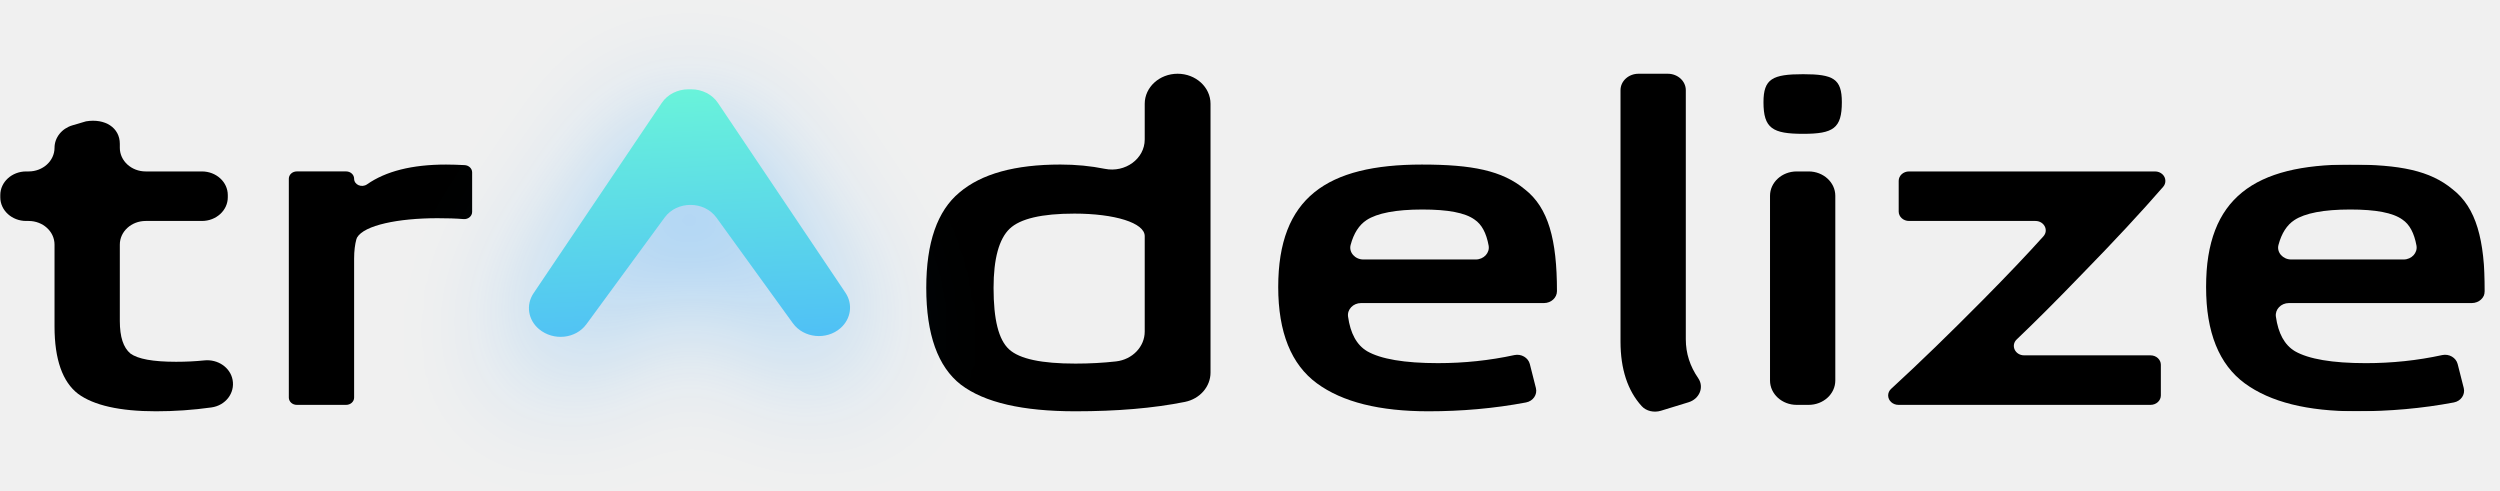
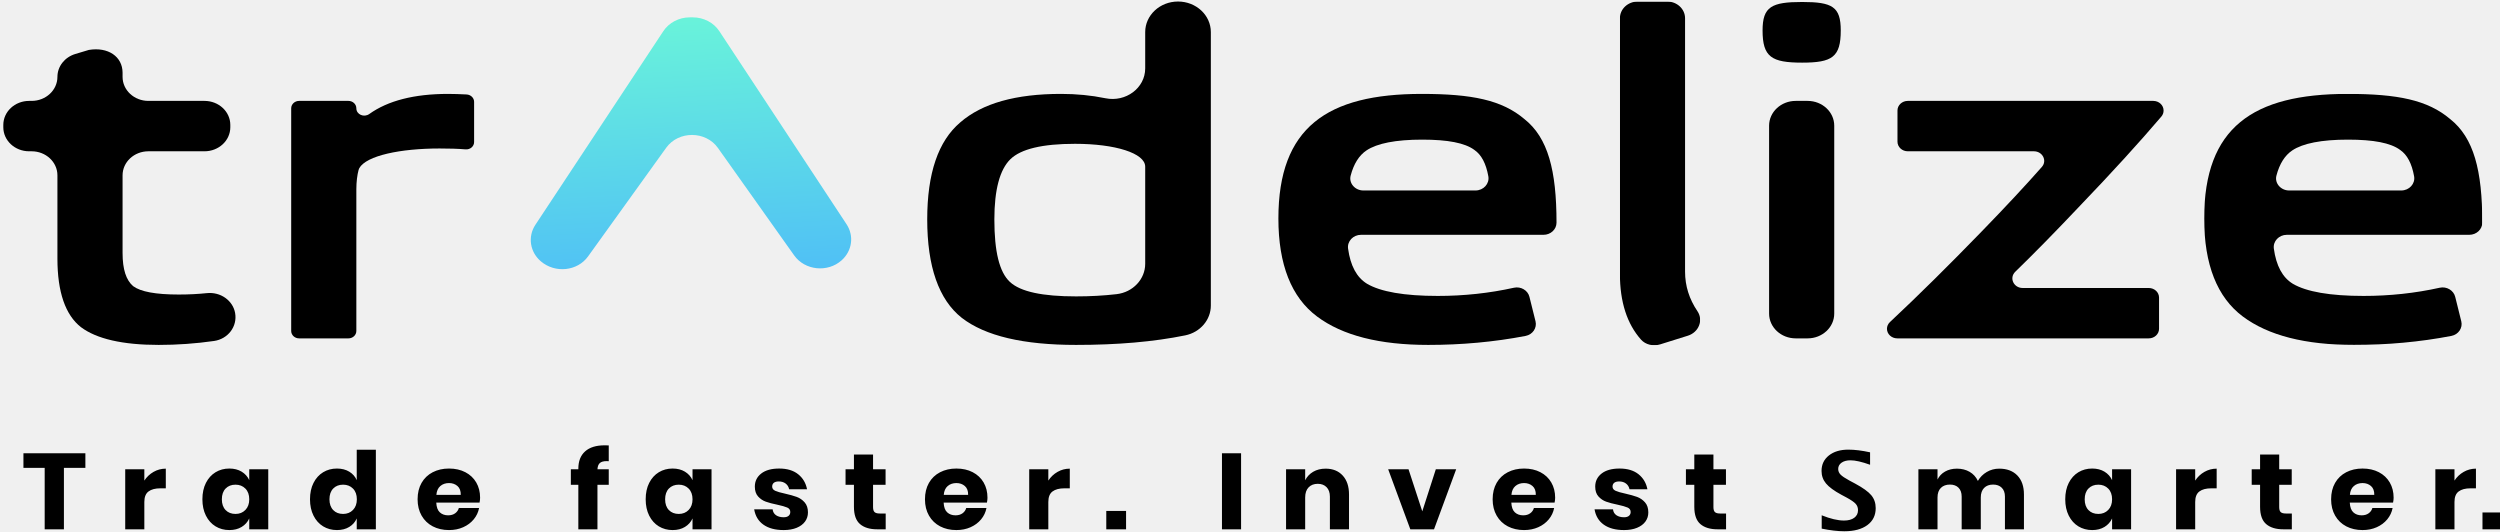
- <svg xmlns="http://www.w3.org/2000/svg" xmlns:xlink="http://www.w3.org/1999/xlink" width="153px" height="30px" viewBox="0 0 153 30" version="1.1">
+ <svg xmlns="http://www.w3.org/2000/svg" xmlns:xlink="http://www.w3.org/1999/xlink" width="320px" height="68px" viewBox="0 0 320 68" version="1.1">
  <defs>
-     <linearGradient x1="50%" y1="0%" x2="56.729%" y2="100%" id="linearGradient-1">
+     <polygon id="path-1" points="0.024 0.612 10.294 0.612 10.294 44.611 0.024 44.611" />
+     <linearGradient x1="50%" y1="0%" x2="56.729%" y2="100%" id="linearGradient-3">
      <stop stop-color="#69F3DA" offset="0%" />
      <stop stop-color="#50C1F5" offset="100%" />
    </linearGradient>
-     <path d="M9.863,0.075 C9.201,0.075 8.586,0.389 8.24,0.903 L0.39,12.555 C-0.088,13.266 0.051,14.187 0.725,14.751 C1.61,15.49 2.97,15.343 3.621,14.456 L8.412,7.921 C9.17,6.887 10.835,6.893 11.586,7.93 L16.263,14.394 C16.921,15.303 18.318,15.444 19.176,14.689 C19.82,14.123 19.946,13.222 19.479,12.525 L11.672,0.905 C11.326,0.39 10.71,0.075 10.048,0.075 L9.863,0.075 Z" id="path-2" />
-     <filter x="-66.1%" y="-72.6%" width="232.3%" height="271.6%" filterUnits="objectBoundingBox" id="filter-3">
-       <feOffset dx="0" dy="2" in="SourceAlpha" result="shadowOffsetOuter1" />
-       <feGaussianBlur stdDeviation="4" in="shadowOffsetOuter1" result="shadowBlurOuter1" />
-       <feColorMatrix values="0 0 0 0 0   0 0 0 0 0.553   0 0 0 0 1  0 0 0 0.467 0" type="matrix" in="shadowBlurOuter1" />
-     </filter>
-     <polygon id="path-4" points="0.007 0.281 17.066 0.281 17.066 15.381 0.007 15.381" />
+     <path d="M105.297,16.222 C103.916,16.222 102.633,16.889 101.91,17.984 L85.528,42.776 C84.531,44.289 84.822,46.248 86.227,47.448 C88.074,49.022 90.914,48.707 92.271,46.821 L102.27,32.917 C103.851,30.717 107.327,30.729 108.893,32.935 L118.654,46.69 C120.026,48.622 122.942,48.922 124.733,47.316 C126.076,46.112 126.34,44.195 125.364,42.713 L109.073,17.988 C108.35,16.891 107.065,16.222 105.685,16.222 L105.297,16.222 Z" id="path-4" />
+     <polygon id="path-6" points="299.133 26.02 334.732 26.02 334.732 58.149 299.133 58.149" />
  </defs>
-   <g id="Page-2" stroke="none" stroke-width="1" fill="none" fill-rule="evenodd">
-     <g id="faq" transform="translate(-123, -24)">
-       <g id="Logo" transform="translate(123, 28)">
+   <g id="Page-1" stroke="none" stroke-width="1" fill="none" fill-rule="evenodd">
+     <g id="Group-88" transform="translate(-1337, -66)">
+       <g id="Logo" transform="translate(1320, 52)">
        <g id="logo-black">
-           <path d="M8.916,9.523 C8.041,9.523 7.333,10.17 7.333,10.969 L7.333,15.642 C7.333,16.624 7.548,17.269 7.979,17.634 C8.439,17.972 9.362,18.141 10.776,18.141 C11.388,18.141 11.963,18.112 12.497,18.057 C13.334,17.968 14.098,18.493 14.236,19.253 C14.384,20.057 13.804,20.815 12.941,20.935 C11.816,21.093 10.681,21.171 9.546,21.171 C7.333,21.171 5.735,20.806 4.782,20.105 C3.828,19.375 3.337,17.999 3.337,15.978 L3.337,10.969 C3.337,10.17 2.628,9.523 1.753,9.523 L1.601,9.523 C0.727,9.523 0.018,8.876 0.018,8.077 L0.018,7.937 C0.018,7.139 0.727,6.492 1.601,6.492 L1.753,6.492 C2.628,6.492 3.337,5.844 3.337,5.046 C3.337,4.419 3.78,3.863 4.434,3.67 L5.263,3.426 C6.437,3.232 7.333,3.82 7.333,4.801 L7.333,5.046 C7.333,5.844 8.041,6.492 8.916,6.492 L12.358,6.492 C13.232,6.492 13.941,7.139 13.941,7.937 L13.941,8.077 C13.941,8.876 13.232,9.523 12.358,9.523 L8.916,9.523 Z" id="Fill-1" fill="#000000" />
-           <path d="M28.895,6.549 L28.895,8.967 C28.895,9.228 28.654,9.432 28.369,9.408 C27.9,9.369 27.369,9.354 26.774,9.354 C24.373,9.354 22.293,9.783 21.853,10.535 C21.833,10.571 21.82,10.607 21.809,10.647 C21.726,10.949 21.672,11.35 21.672,11.825 L21.672,20.333 C21.672,20.579 21.454,20.778 21.184,20.778 L18.163,20.778 C17.894,20.778 17.676,20.579 17.676,20.333 L17.676,6.937 C17.676,6.691 17.894,6.491 18.163,6.491 L21.184,6.491 C21.454,6.491 21.672,6.691 21.672,6.937 C21.672,7.311 22.139,7.508 22.465,7.281 C23.61,6.478 25.22,6.071 27.296,6.071 C27.655,6.071 28.029,6.085 28.43,6.105 C28.69,6.116 28.895,6.311 28.895,6.549" id="Fill-3" fill="#000000" />
-           <path d="M68.303,18.118 C69.308,18.003 70.057,17.216 70.057,16.291 L70.057,10.45 C70.057,9.636 68.213,9.073 65.754,9.073 C63.756,9.073 62.435,9.382 61.789,10 C61.144,10.617 60.806,11.825 60.806,13.621 C60.806,15.557 61.112,16.793 61.758,17.382 C62.404,17.972 63.756,18.252 65.816,18.252 C66.684,18.252 67.513,18.207 68.303,18.118 M70.057,4.539 L70.057,2.352 C70.057,1.337 70.958,0.513 72.071,0.513 C73.182,0.513 74.084,1.337 74.084,2.352 L74.084,18.802 C74.084,19.662 73.435,20.412 72.515,20.597 C70.59,20.984 68.351,21.171 65.816,21.171 C62.588,21.171 60.252,20.638 58.808,19.543 C57.394,18.448 56.687,16.456 56.687,13.621 C56.687,10.842 57.364,8.906 58.715,7.783 C60.068,6.632 62.128,6.07 64.893,6.07 C65.84,6.07 66.747,6.156 67.615,6.332 C68.87,6.585 70.057,5.712 70.057,4.539" id="Fill-5" fill="#000000" />
-           <path d="M83.637,9.467 C83.171,9.771 82.848,10.282 82.659,10.987 C82.536,11.442 82.926,11.881 83.44,11.881 L90.313,11.881 C90.808,11.881 91.186,11.473 91.104,11.028 C90.964,10.263 90.683,9.733 90.245,9.439 C89.661,9.018 88.616,8.822 87.049,8.822 C85.42,8.822 84.282,9.046 83.637,9.467 M93.319,7.587 C94.763,8.709 95.286,10.674 95.286,13.818 C95.286,14.221 94.928,14.548 94.487,14.548 L83.295,14.548 C82.812,14.548 82.44,14.938 82.501,15.376 C82.645,16.406 83.028,17.112 83.667,17.494 C84.497,17.972 85.943,18.224 88.002,18.224 C89.606,18.224 91.164,18.06 92.678,17.731 C93.103,17.639 93.529,17.891 93.626,18.281 L93.998,19.751 C94.098,20.148 93.827,20.547 93.392,20.63 C91.452,20.997 89.446,21.171 87.417,21.171 C84.437,21.171 82.161,20.61 80.594,19.459 C79.026,18.308 78.227,16.343 78.227,13.565 C78.227,8.092 81.209,6.071 87.017,6.071 C90.092,6.071 91.935,6.435 93.319,7.587" id="Fill-7" fill="#000000" />
-           <g id="Group-11" transform="translate(99.16333, 0.225357)" fill="#000000" fill-rule="nonzero">
-             <g id="Fill-9-Clipped">
-               <path d="M2.906,0.288 C3.514,0.288 4.008,0.739 4.008,1.293 L4.008,16.539 C4.008,17.395 4.261,18.186 4.768,18.921 C5.144,19.466 4.845,20.187 4.179,20.392 L2.482,20.913 C2.061,21.041 1.586,20.938 1.305,20.626 C0.449,19.682 0.012,18.36 0.012,16.68 L0.012,1.293 C0.012,0.739 0.504,0.288 1.113,0.288 L2.906,0.288 Z" id="Fill-9" />
-             </g>
+           <path d="M35.993,33.365 C34.168,33.365 32.689,34.742 32.689,36.441 L32.689,46.383 C32.689,48.474 33.138,49.847 34.037,50.623 C34.998,51.341 36.923,51.7 39.874,51.7 C41.152,51.7 42.352,51.639 43.465,51.522 C45.212,51.333 46.806,52.45 47.096,54.067 C47.403,55.778 46.194,57.39 44.393,57.646 C42.045,57.982 39.676,58.149 37.308,58.149 C32.689,58.149 29.355,57.372 27.366,55.879 C25.376,54.326 24.35,51.4 24.35,47.099 L24.35,36.441 C24.35,34.742 22.871,33.365 21.046,33.365 L20.728,33.365 C18.903,33.365 17.424,31.988 17.424,30.289 L17.424,29.991 C17.424,28.292 18.903,26.915 20.728,26.915 L21.046,26.915 C22.871,26.915 24.35,25.538 24.35,23.839 C24.35,22.504 25.275,21.322 26.639,20.91 L28.37,20.391 C30.82,19.98 32.689,21.231 32.689,23.317 L32.689,23.839 C32.689,25.538 34.168,26.915 35.993,26.915 L43.176,26.915 C45.001,26.915 46.48,28.292 46.48,29.991 L46.48,30.289 C46.48,31.988 45.001,33.365 43.176,33.365 L35.993,33.365 Z" id="Fill-1" fill="#000000" fill-rule="evenodd" />
+           <path d="M77.686,27.036 L77.686,32.181 C77.686,32.736 77.183,33.17 76.588,33.119 C75.61,33.036 74.502,33.006 73.26,33.006 C68.249,33.006 63.908,33.918 62.991,35.518 C62.948,35.595 62.922,35.67 62.898,35.756 C62.726,36.398 62.612,37.252 62.612,38.262 L62.612,56.366 C62.612,56.889 62.157,57.313 61.595,57.313 L55.29,57.313 C54.728,57.313 54.273,56.889 54.273,56.366 L54.273,27.861 C54.273,27.338 54.728,26.914 55.29,26.914 L61.595,26.914 C62.157,26.914 62.612,27.338 62.612,27.861 C62.612,28.658 63.588,29.078 64.268,28.593 C66.657,26.886 70.017,26.02 74.349,26.02 C75.098,26.02 75.878,26.051 76.717,26.091 C77.259,26.116 77.686,26.531 77.686,27.036" id="Fill-3" fill="#000000" fill-rule="evenodd" />
+           <path d="M159.924,51.652 C162.022,51.408 163.586,49.733 163.586,47.765 L163.586,35.336 C163.586,33.605 159.737,32.408 154.606,32.408 C150.435,32.408 147.678,33.065 146.33,34.379 C144.984,35.693 144.278,38.262 144.278,42.085 C144.278,46.203 144.919,48.833 146.267,50.086 C147.615,51.342 150.435,51.938 154.734,51.938 C156.547,51.938 158.276,51.842 159.924,51.652 M163.586,22.76 L163.586,18.106 C163.586,15.947 165.465,14.195 167.787,14.195 C170.106,14.195 171.988,15.947 171.988,18.106 L171.988,53.108 C171.988,54.937 170.633,56.533 168.715,56.926 C164.696,57.749 160.025,58.149 154.734,58.149 C147.998,58.149 143.124,57.013 140.11,54.685 C137.159,52.355 135.684,48.115 135.684,42.085 C135.684,36.172 137.096,32.051 139.916,29.663 C142.739,27.213 147.038,26.019 152.809,26.019 C154.785,26.019 156.677,26.201 158.489,26.574 C161.107,27.114 163.586,25.256 163.586,22.76" id="Fill-5" fill="#000000" fill-rule="evenodd" />
+           <path d="M191.924,33.245 C190.951,33.892 190.278,34.979 189.884,36.48 C189.627,37.447 190.441,38.382 191.513,38.382 L205.856,38.382 C206.889,38.382 207.677,37.514 207.507,36.567 C207.215,34.939 206.627,33.811 205.715,33.187 C204.495,32.29 202.315,31.873 199.044,31.873 C195.644,31.873 193.27,32.349 191.924,33.245 M212.129,29.245 C215.143,31.633 216.234,35.815 216.234,42.502 C216.234,43.36 215.487,44.056 214.566,44.056 L191.21,44.056 C190.202,44.056 189.426,44.887 189.553,45.818 C189.853,48.01 190.652,49.512 191.987,50.325 C193.719,51.341 196.735,51.879 201.032,51.879 C204.38,51.879 207.631,51.53 210.792,50.828 C211.678,50.634 212.567,51.169 212.769,51.998 L213.547,55.127 C213.754,55.971 213.189,56.82 212.281,56.997 C208.233,57.777 204.047,58.149 199.813,58.149 C193.593,58.149 188.845,56.954 185.574,54.505 C182.302,52.057 180.634,47.876 180.634,41.965 C180.634,30.319 186.856,26.02 198.979,26.02 C205.395,26.02 209.241,26.795 212.129,29.245" id="Fill-7" fill="#000000" fill-rule="evenodd" />
+           <g id="Group-11" stroke-width="1" fill-rule="evenodd" transform="translate(224.3252, 13.58206)">
+             <mask id="mask-2" fill="white">
+               <use xlink:href="#path-1" />
+             </mask>
+             <g id="Clip-10" />
+             <path d="M6.064,0.612 C7.333,0.612 8.363,1.571 8.363,2.751 L8.363,35.19 C8.363,37.011 8.893,38.694 9.951,40.259 C10.735,41.417 10.11,42.952 8.721,43.388 L5.179,44.497 C4.302,44.769 3.311,44.55 2.723,43.887 C0.937,41.877 0.024,39.065 0.024,35.49 L0.024,2.751 C0.024,1.571 1.052,0.612 2.322,0.612 L6.064,0.612 Z" id="Fill-9" fill="#000000" mask="url(#mask-2)" />
          </g>
-           <path d="M112.321,7.983 L112.321,19.286 C112.321,20.111 111.589,20.778 110.688,20.778 L109.958,20.778 C109.056,20.778 108.325,20.111 108.325,19.286 L108.325,7.983 C108.325,7.16 109.056,6.492 109.958,6.492 L110.688,6.492 C111.589,6.492 112.321,7.16 112.321,7.983 M112.721,2.254 C112.721,3.854 112.198,4.19 110.354,4.19 C108.478,4.19 107.925,3.854 107.925,2.254 C107.925,0.822 108.478,0.541 110.354,0.541 C112.198,0.541 112.721,0.822 112.721,2.254" id="Fill-12" fill="#000000" />
-           <path d="M115.555,20.201 C115.555,20.05 115.619,19.906 115.736,19.798 C117.497,18.183 119.371,16.359 121.332,14.379 C122.882,12.815 124.12,11.506 125.056,10.464 C125.394,10.087 125.099,9.523 124.567,9.523 L116.832,9.523 C116.483,9.523 116.2,9.265 116.2,8.946 L116.2,7.068 C116.2,6.75 116.483,6.492 116.832,6.492 L131.889,6.492 C132.237,6.492 132.521,6.75 132.521,7.068 L132.521,7.076 C132.521,7.206 132.474,7.331 132.386,7.433 C131.028,8.996 129.381,10.77 127.388,12.807 C125.863,14.389 124.546,15.703 123.425,16.77 C123.039,17.137 123.321,17.747 123.88,17.747 L131.613,17.747 C131.962,17.747 132.244,18.005 132.244,18.324 L132.244,20.201 C132.244,20.52 131.962,20.778 131.613,20.778 L116.185,20.778 C115.838,20.778 115.555,20.52 115.555,20.201" id="Fill-14" fill="#000000" />
-           <g id="Clip-21" transform="translate(32.26329, 1.391194)">
-             <g id="path-4">
-               <use fill="black" fill-opacity="1" filter="url(#filter-3)" xlink:href="#path-2" />
-               <use fill="url(#linearGradient-1)" fill-rule="evenodd" xlink:href="#path-2" />
-             </g>
-           </g>
-           <g id="Fill-16-Clipped" transform="translate(135.0032, 5.789822)">
-             <mask id="mask-5" fill="white">
-               <use xlink:href="#path-4" />
-             </mask>
-             <g id="path-6" />
-             <path d="M5.417,3.677 C4.951,3.981 4.628,4.492 4.44,5.197 C4.317,5.652 4.707,6.091 5.22,6.091 L12.095,6.091 C12.588,6.091 12.966,5.683 12.885,5.238 C12.745,4.473 12.463,3.943 12.026,3.649 C11.441,3.228 10.397,3.032 8.83,3.032 C7.2,3.032 6.062,3.256 5.417,3.677 M15.099,1.797 C16.544,2.919 17.067,4.885 17.067,8.028 C17.067,8.431 16.709,8.758 16.267,8.758 L5.076,8.758 C4.592,8.758 4.221,9.149 4.281,9.586 C4.425,10.616 4.808,11.322 5.448,11.705 C6.277,12.182 7.723,12.435 9.783,12.435 C11.386,12.435 12.945,12.271 14.459,11.941 C14.883,11.849 15.309,12.101 15.406,12.491 L15.779,13.961 C15.878,14.358 15.608,14.757 15.172,14.84 C13.232,15.207 11.227,15.381 9.198,15.381 C6.217,15.381 3.943,14.82 2.374,13.669 C0.808,12.518 0.007,10.553 0.007,7.775 C0.007,2.302 2.99,0.281 8.798,0.281 C11.872,0.281 13.716,0.646 15.099,1.797" id="Fill-16" fill="#000000" mask="url(#mask-5)" />
-           </g>
+           <path d="M251.783,30.089 L251.783,54.138 C251.783,55.892 250.256,57.312 248.374,57.312 L246.852,57.312 C244.97,57.312 243.444,55.892 243.444,54.138 L243.444,30.089 C243.444,28.337 244.97,26.915 246.852,26.915 L248.374,26.915 C250.256,26.915 251.783,28.337 251.783,30.089 M252.617,17.898 C252.617,21.302 251.526,22.018 247.677,22.018 C243.764,22.018 242.609,21.302 242.609,17.898 C242.609,14.852 243.764,14.254 247.677,14.254 C251.526,14.254 252.617,14.852 252.617,17.898" id="Fill-12" fill="#000000" fill-rule="evenodd" />
+           <path d="M258.531,56.084 C258.531,55.762 258.667,55.456 258.91,55.227 C262.585,51.79 266.496,47.911 270.588,43.697 C273.823,40.369 276.406,37.583 278.359,35.367 C279.065,34.566 278.448,33.365 277.338,33.365 L261.197,33.365 C260.468,33.365 259.877,32.816 259.877,32.136 L259.877,28.142 C259.877,27.464 260.468,26.915 261.197,26.915 L292.618,26.915 C293.345,26.915 293.938,27.464 293.938,28.142 L293.938,28.158 C293.938,28.436 293.84,28.701 293.655,28.918 C290.821,32.244 287.384,36.018 283.225,40.353 C280.043,43.719 277.294,46.513 274.955,48.784 C274.149,49.565 274.74,50.863 275.905,50.863 L292.043,50.863 C292.77,50.863 293.358,51.412 293.358,52.09 L293.358,56.084 C293.358,56.764 292.77,57.311 292.043,57.311 L259.847,57.311 C259.122,57.311 258.531,56.764 258.531,56.084" id="Fill-14" fill="#000000" fill-rule="evenodd" />
+           <mask id="mask-5" fill="white">
+             <use xlink:href="#path-4" />
+           </mask>
+           <use id="Clip-21" fill="url(#linearGradient-3)" fill-rule="evenodd" xlink:href="#path-4" />
+           <mask id="mask-7" fill="white">
+             <use xlink:href="#path-6" />
+           </mask>
+           <g id="Clip-17" />
+           <path d="M310.423,33.245 C309.449,33.892 308.776,34.979 308.382,36.48 C308.127,37.447 308.94,38.382 310.011,38.382 L324.357,38.382 C325.387,38.382 326.176,37.514 326.006,36.567 C325.714,34.939 325.126,33.811 324.213,33.187 C322.994,32.29 320.814,31.873 317.545,31.873 C314.143,31.873 311.769,32.349 310.423,33.245 M330.627,29.245 C333.642,31.633 334.733,35.815 334.733,42.502 C334.733,43.36 333.986,44.056 333.064,44.056 L309.711,44.056 C308.7,44.056 307.927,44.887 308.051,45.818 C308.352,48.01 309.151,49.512 310.486,50.325 C312.217,51.341 315.234,51.879 319.533,51.879 C322.878,51.879 326.132,51.53 329.29,50.828 C330.177,50.634 331.065,51.169 331.268,51.998 L332.045,55.127 C332.252,55.971 331.688,56.82 330.78,56.997 C326.731,57.777 322.547,58.149 318.311,58.149 C312.091,58.149 307.345,56.954 304.072,54.505 C300.803,52.057 299.133,47.876 299.133,41.965 C299.133,30.319 305.357,26.02 317.477,26.02 C323.893,26.02 327.742,26.795 330.627,29.245" id="Fill-16" fill="#000000" fill-rule="evenodd" mask="url(#mask-7)" />
        </g>
+         <path d="M27.929,72.019 L27.929,73.891 L25.181,73.891 L25.181,81.751 L22.719,81.751 L22.719,73.891 L20,73.891 L20,72.019 L27.929,72.019 Z M35.475,75.515 C35.781,75.047 36.174,74.676 36.656,74.4 C37.138,74.125 37.66,73.987 38.223,73.987 L38.223,76.506 L37.522,76.506 C36.873,76.506 36.37,76.639 36.012,76.906 C35.654,77.172 35.475,77.621 35.475,78.255 L35.475,81.751 L33.028,81.751 L33.028,74.07 L35.475,74.07 L35.475,75.515 Z M46.357,73.973 C46.967,73.973 47.492,74.107 47.931,74.373 C48.37,74.639 48.694,75.001 48.904,75.46 L48.904,74.07 L51.337,74.07 L51.337,81.751 L48.904,81.751 L48.904,80.361 C48.694,80.82 48.37,81.182 47.931,81.448 C47.492,81.715 46.967,81.848 46.357,81.848 C45.698,81.848 45.109,81.689 44.589,81.373 C44.069,81.056 43.659,80.6 43.358,80.003 C43.058,79.406 42.907,78.709 42.907,77.911 C42.907,77.103 43.058,76.403 43.358,75.811 C43.659,75.219 44.069,74.765 44.589,74.448 C45.109,74.132 45.698,73.973 46.357,73.973 Z M47.144,76.038 C46.619,76.038 46.197,76.204 45.877,76.534 C45.558,76.864 45.398,77.323 45.398,77.911 C45.398,78.498 45.558,78.957 45.877,79.287 C46.197,79.618 46.619,79.783 47.144,79.783 C47.659,79.783 48.081,79.613 48.41,79.273 C48.74,78.934 48.904,78.48 48.904,77.911 C48.904,77.332 48.74,76.876 48.41,76.541 C48.081,76.206 47.659,76.038 47.144,76.038 Z M60.129,73.973 C60.74,73.973 61.264,74.107 61.703,74.373 C62.142,74.639 62.462,75.001 62.662,75.46 L62.662,71.564 L65.11,71.564 L65.11,81.751 L62.662,81.751 L62.662,80.361 C62.462,80.82 62.142,81.182 61.703,81.448 C61.264,81.715 60.74,81.848 60.129,81.848 C59.471,81.848 58.881,81.689 58.361,81.373 C57.841,81.056 57.431,80.6 57.131,80.003 C56.83,79.406 56.68,78.709 56.68,77.911 C56.68,77.103 56.83,76.403 57.131,75.811 C57.431,75.219 57.841,74.765 58.361,74.448 C58.881,74.132 59.471,73.973 60.129,73.973 Z M60.916,76.038 C60.391,76.038 59.969,76.204 59.65,76.534 C59.33,76.864 59.17,77.323 59.17,77.911 C59.17,78.498 59.33,78.957 59.65,79.287 C59.969,79.618 60.391,79.783 60.916,79.783 C61.431,79.783 61.854,79.613 62.183,79.273 C62.512,78.934 62.677,78.48 62.677,77.911 C62.677,77.332 62.512,76.876 62.183,76.541 C61.854,76.206 61.431,76.038 60.916,76.038 Z M78.452,77.704 C78.452,77.897 78.429,78.108 78.381,78.337 L72.842,78.337 C72.871,78.915 73.023,79.331 73.3,79.583 C73.577,79.836 73.93,79.962 74.359,79.962 C74.722,79.962 75.022,79.875 75.261,79.7 C75.499,79.526 75.657,79.301 75.733,79.026 L78.324,79.026 C78.219,79.567 77.99,80.051 77.637,80.478 C77.284,80.905 76.835,81.24 76.291,81.483 C75.748,81.726 75.142,81.848 74.474,81.848 C73.691,81.848 72.997,81.689 72.391,81.373 C71.785,81.056 71.311,80.6 70.967,80.003 C70.624,79.406 70.452,78.709 70.452,77.911 C70.452,77.103 70.621,76.403 70.96,75.811 C71.299,75.219 71.774,74.765 72.384,74.448 C72.995,74.132 73.691,73.973 74.474,73.973 C75.266,73.973 75.962,74.129 76.563,74.442 C77.164,74.754 77.63,75.192 77.959,75.756 C78.288,76.321 78.452,76.97 78.452,77.704 Z M75.977,77.346 C75.986,76.841 75.845,76.463 75.554,76.21 C75.263,75.958 74.903,75.832 74.474,75.832 C74.025,75.832 73.653,75.96 73.357,76.217 C73.062,76.474 72.895,76.851 72.856,77.346 L75.977,77.346 Z M94.648,73.024 C94.247,73.024 93.956,73.106 93.775,73.271 C93.593,73.437 93.493,73.703 93.474,74.07 L94.92,74.07 L94.92,76.052 L93.474,76.052 L93.474,81.751 L91.027,81.751 L91.027,76.052 L90.068,76.052 L90.068,74.07 L91.027,74.07 L91.027,73.987 C91.027,73.033 91.315,72.296 91.893,71.778 C92.47,71.259 93.307,71 94.404,71 C94.633,71 94.805,71.005 94.92,71.014 L94.92,73.037 L94.648,73.024 Z M103.096,73.973 C103.706,73.973 104.231,74.107 104.67,74.373 C105.109,74.639 105.433,75.001 105.643,75.46 L105.643,74.07 L108.076,74.07 L108.076,81.751 L105.643,81.751 L105.643,80.361 C105.433,80.82 105.109,81.182 104.67,81.448 C104.231,81.715 103.706,81.848 103.096,81.848 C102.437,81.848 101.848,81.689 101.328,81.373 C100.808,81.056 100.398,80.6 100.097,80.003 C99.797,79.406 99.647,78.709 99.647,77.911 C99.647,77.103 99.797,76.403 100.097,75.811 C100.398,75.219 100.808,74.765 101.328,74.448 C101.848,74.132 102.437,73.973 103.096,73.973 Z M103.883,76.038 C103.358,76.038 102.936,76.204 102.616,76.534 C102.297,76.864 102.137,77.323 102.137,77.911 C102.137,78.498 102.297,78.957 102.616,79.287 C102.936,79.618 103.358,79.783 103.883,79.783 C104.398,79.783 104.82,79.613 105.15,79.273 C105.479,78.934 105.643,78.48 105.643,77.911 C105.643,77.332 105.479,76.876 105.15,76.541 C104.82,76.206 104.398,76.038 103.883,76.038 Z M116.739,73.973 C117.751,73.973 118.559,74.217 119.165,74.703 C119.771,75.189 120.15,75.832 120.303,76.63 L118.013,76.63 C117.946,76.318 117.796,76.073 117.562,75.894 C117.328,75.715 117.035,75.625 116.682,75.625 C116.405,75.625 116.195,75.683 116.052,75.797 C115.909,75.912 115.838,76.075 115.838,76.286 C115.838,76.525 115.969,76.704 116.231,76.823 C116.494,76.942 116.906,77.062 117.469,77.181 C118.08,77.319 118.581,77.459 118.972,77.601 C119.363,77.743 119.702,77.975 119.988,78.296 C120.274,78.617 120.418,79.049 120.418,79.59 C120.418,80.031 120.293,80.421 120.045,80.76 C119.797,81.1 119.44,81.366 118.972,81.559 C118.504,81.751 117.951,81.848 117.312,81.848 C116.234,81.848 115.37,81.618 114.721,81.159 C114.072,80.7 113.677,80.044 113.533,79.191 L115.895,79.191 C115.933,79.521 116.079,79.774 116.331,79.948 C116.584,80.122 116.911,80.209 117.312,80.209 C117.588,80.209 117.798,80.148 117.942,80.024 C118.085,79.9 118.156,79.737 118.156,79.535 C118.156,79.269 118.025,79.078 117.763,78.964 C117.5,78.849 117.073,78.727 116.482,78.599 C115.89,78.48 115.404,78.351 115.022,78.213 C114.64,78.076 114.311,77.853 114.034,77.546 C113.758,77.238 113.619,76.818 113.619,76.286 C113.619,75.598 113.891,75.04 114.435,74.614 C114.979,74.187 115.747,73.973 116.739,73.973 Z M130.368,79.728 L130.368,81.751 L129.266,81.751 C128.331,81.751 127.604,81.529 127.084,81.084 C126.564,80.639 126.304,79.902 126.304,78.874 L126.304,76.052 L125.23,76.052 L125.23,74.07 L126.304,74.07 L126.304,72.184 L128.751,72.184 L128.751,74.07 L130.354,74.07 L130.354,76.052 L128.751,76.052 L128.751,78.915 C128.751,79.218 128.816,79.429 128.944,79.549 C129.073,79.668 129.29,79.728 129.596,79.728 L130.368,79.728 Z M143.397,77.704 C143.397,77.897 143.373,78.108 143.325,78.337 L137.786,78.337 C137.815,78.915 137.967,79.331 138.244,79.583 C138.521,79.836 138.874,79.962 139.303,79.962 C139.666,79.962 139.966,79.875 140.205,79.7 C140.443,79.526 140.601,79.301 140.677,79.026 L143.268,79.026 C143.163,79.567 142.934,80.051 142.581,80.478 C142.228,80.905 141.779,81.24 141.235,81.483 C140.692,81.726 140.086,81.848 139.418,81.848 C138.635,81.848 137.941,81.689 137.335,81.373 C136.73,81.056 136.255,80.6 135.911,80.003 C135.568,79.406 135.396,78.709 135.396,77.911 C135.396,77.103 135.565,76.403 135.904,75.811 C136.243,75.219 136.718,74.765 137.328,74.448 C137.939,74.132 138.635,73.973 139.418,73.973 C140.21,73.973 140.906,74.129 141.507,74.442 C142.108,74.754 142.574,75.192 142.903,75.756 C143.232,76.321 143.397,76.97 143.397,77.704 Z M140.921,77.346 C140.93,76.841 140.789,76.463 140.498,76.21 C140.207,75.958 139.847,75.832 139.418,75.832 C138.969,75.832 138.597,75.96 138.301,76.217 C138.006,76.474 137.839,76.851 137.801,77.346 L140.921,77.346 Z M151.186,75.515 C151.492,75.047 151.885,74.676 152.367,74.4 C152.849,74.125 153.371,73.987 153.934,73.987 L153.934,76.506 L153.233,76.506 C152.584,76.506 152.081,76.639 151.723,76.906 C151.365,77.172 151.186,77.621 151.186,78.255 L151.186,81.751 L148.739,81.751 L148.739,74.07 L151.186,74.07 L151.186,75.515 Z M161.137,79.397 L161.137,81.751 L158.604,81.751 L158.604,79.397 L161.137,79.397 Z M175.858,72.019 L175.858,81.751 L173.411,81.751 L173.411,72.019 L175.858,72.019 Z M186.682,73.987 C187.598,73.987 188.326,74.281 188.865,74.868 C189.404,75.456 189.674,76.263 189.674,77.291 L189.674,81.751 L187.226,81.751 L187.226,77.566 C187.226,77.052 187.085,76.651 186.804,76.362 C186.523,76.073 186.148,75.928 185.681,75.928 C185.184,75.928 184.791,76.08 184.5,76.383 C184.209,76.685 184.063,77.117 184.063,77.677 L184.063,81.751 L181.616,81.751 L181.616,74.07 L184.063,74.07 L184.063,75.474 C184.292,75.015 184.633,74.653 185.087,74.386 C185.54,74.12 186.072,73.987 186.682,73.987 Z M199.052,79.452 L200.784,74.07 L203.389,74.07 L200.555,81.751 L197.521,81.751 L194.687,74.07 L197.292,74.07 L199.052,79.452 Z M216.059,77.704 C216.059,77.897 216.035,78.108 215.987,78.337 L210.449,78.337 C210.477,78.915 210.63,79.331 210.907,79.583 C211.183,79.836 211.536,79.962 211.966,79.962 C212.328,79.962 212.629,79.875 212.867,79.7 C213.106,79.526 213.263,79.301 213.34,79.026 L215.93,79.026 C215.825,79.567 215.596,80.051 215.243,80.478 C214.89,80.905 214.442,81.24 213.898,81.483 C213.354,81.726 212.748,81.848 212.08,81.848 C211.298,81.848 210.604,81.689 209.998,81.373 C209.392,81.056 208.917,80.6 208.574,80.003 C208.23,79.406 208.058,78.709 208.058,77.911 C208.058,77.103 208.228,76.403 208.567,75.811 C208.905,75.219 209.38,74.765 209.991,74.448 C210.601,74.132 211.298,73.973 212.08,73.973 C212.872,73.973 213.569,74.129 214.17,74.442 C214.771,74.754 215.236,75.192 215.565,75.756 C215.894,76.321 216.059,76.97 216.059,77.704 Z M213.583,77.346 C213.592,76.841 213.452,76.463 213.161,76.21 C212.87,75.958 212.509,75.832 212.08,75.832 C211.632,75.832 211.26,75.96 210.964,76.217 C210.668,76.474 210.501,76.851 210.463,77.346 L213.583,77.346 Z M224.307,73.973 C225.318,73.973 226.127,74.217 226.733,74.703 C227.338,75.189 227.718,75.832 227.87,76.63 L225.58,76.63 C225.514,76.318 225.363,76.073 225.13,75.894 C224.896,75.715 224.602,75.625 224.249,75.625 C223.973,75.625 223.763,75.683 223.62,75.797 C223.477,75.912 223.405,76.075 223.405,76.286 C223.405,76.525 223.536,76.704 223.799,76.823 C224.061,76.942 224.474,77.062 225.037,77.181 C225.647,77.319 226.148,77.459 226.539,77.601 C226.931,77.743 227.269,77.975 227.556,78.296 C227.842,78.617 227.985,79.049 227.985,79.59 C227.985,80.031 227.861,80.421 227.613,80.76 C227.365,81.1 227.007,81.366 226.539,81.559 C226.072,81.751 225.518,81.848 224.879,81.848 C223.801,81.848 222.938,81.618 222.289,81.159 C221.64,80.7 221.244,80.044 221.101,79.191 L223.462,79.191 C223.5,79.521 223.646,79.774 223.899,79.948 C224.152,80.122 224.478,80.209 224.879,80.209 C225.156,80.209 225.366,80.148 225.509,80.024 C225.652,79.9 225.724,79.737 225.724,79.535 C225.724,79.269 225.592,79.078 225.33,78.964 C225.068,78.849 224.641,78.727 224.049,78.599 C223.458,78.48 222.971,78.351 222.589,78.213 C222.208,78.076 221.878,77.853 221.602,77.546 C221.325,77.238 221.187,76.818 221.187,76.286 C221.187,75.598 221.459,75.04 222.002,74.614 C222.546,74.187 223.314,73.973 224.307,73.973 Z M237.936,79.728 L237.936,81.751 L236.834,81.751 C235.899,81.751 235.171,81.529 234.651,81.084 C234.131,80.639 233.871,79.902 233.871,78.874 L233.871,76.052 L232.798,76.052 L232.798,74.07 L233.871,74.07 L233.871,72.184 L236.319,72.184 L236.319,74.07 L237.922,74.07 L237.922,76.052 L236.319,76.052 L236.319,78.915 C236.319,79.218 236.383,79.429 236.512,79.549 C236.641,79.668 236.858,79.728 237.163,79.728 L237.936,79.728 Z M250.178,81.664 L250.178,79.957 C251.292,80.405 252.244,80.629 253.036,80.629 C253.591,80.629 254.027,80.51 254.347,80.273 C254.666,80.035 254.825,79.712 254.825,79.305 C254.825,78.982 254.725,78.71 254.525,78.488 C254.324,78.266 253.945,78.003 253.386,77.698 L252.694,77.328 C251.767,76.827 251.112,76.346 250.73,75.887 C250.348,75.427 250.157,74.891 250.157,74.277 C250.157,73.457 250.47,72.798 251.097,72.301 C251.724,71.803 252.552,71.554 253.581,71.554 C254.406,71.554 255.335,71.669 256.37,71.897 L256.37,73.49 C255.312,73.109 254.476,72.919 253.861,72.919 C253.386,72.919 253.005,73.021 252.718,73.225 C252.432,73.429 252.289,73.696 252.289,74.028 C252.289,74.301 252.389,74.541 252.589,74.747 C252.789,74.953 253.167,75.207 253.721,75.507 L254.462,75.903 C255.459,76.441 256.146,76.936 256.523,77.389 C256.901,77.842 257.09,78.393 257.09,79.042 C257.09,79.966 256.733,80.689 256.02,81.214 C255.307,81.738 254.324,82 253.071,82 C252.242,82 251.278,81.888 250.178,81.664 Z M272.902,73.987 C273.885,73.987 274.658,74.279 275.221,74.861 C275.784,75.444 276.065,76.254 276.065,77.291 L276.065,81.751 L273.632,81.751 L273.632,77.566 C273.632,77.08 273.496,76.701 273.224,76.431 C272.952,76.16 272.583,76.025 272.115,76.025 C271.629,76.025 271.245,76.169 270.963,76.458 C270.682,76.747 270.541,77.153 270.541,77.677 L270.541,81.751 L268.093,81.751 L268.093,77.566 C268.093,77.08 267.96,76.701 267.693,76.431 C267.426,76.16 267.058,76.025 266.591,76.025 C266.104,76.025 265.718,76.167 265.431,76.451 C265.145,76.736 265.002,77.144 265.002,77.677 L265.002,81.751 L262.555,81.751 L262.555,74.07 L265.002,74.07 L265.002,75.378 C265.212,74.946 265.534,74.607 265.968,74.359 C266.402,74.111 266.91,73.987 267.492,73.987 C268.103,73.987 268.642,74.123 269.11,74.393 C269.577,74.664 269.93,75.052 270.169,75.557 C270.445,75.079 270.825,74.698 271.307,74.414 C271.788,74.129 272.32,73.987 272.902,73.987 Z M284.8,73.973 C285.41,73.973 285.935,74.107 286.374,74.373 C286.813,74.639 287.137,75.001 287.347,75.46 L287.347,74.07 L289.78,74.07 L289.78,81.751 L287.347,81.751 L287.347,80.361 C287.137,80.82 286.813,81.182 286.374,81.448 C285.935,81.715 285.41,81.848 284.8,81.848 C284.141,81.848 283.552,81.689 283.032,81.373 C282.512,81.056 282.102,80.6 281.801,80.003 C281.501,79.406 281.351,78.709 281.351,77.911 C281.351,77.103 281.501,76.403 281.801,75.811 C282.102,75.219 282.512,74.765 283.032,74.448 C283.552,74.132 284.141,73.973 284.8,73.973 Z M285.587,76.038 C285.062,76.038 284.64,76.204 284.32,76.534 C284.001,76.864 283.841,77.323 283.841,77.911 C283.841,78.498 284.001,78.957 284.32,79.287 C284.64,79.618 285.062,79.783 285.587,79.783 C286.102,79.783 286.524,79.613 286.854,79.273 C287.183,78.934 287.347,78.48 287.347,77.911 C287.347,77.332 287.183,76.876 286.854,76.541 C286.524,76.206 286.102,76.038 285.587,76.038 Z M297.985,75.515 C298.291,75.047 298.684,74.676 299.166,74.4 C299.648,74.125 300.17,73.987 300.733,73.987 L300.733,76.506 L300.032,76.506 C299.383,76.506 298.88,76.639 298.522,76.906 C298.164,77.172 297.985,77.621 297.985,78.255 L297.985,81.751 L295.538,81.751 L295.538,74.07 L297.985,74.07 L297.985,75.515 Z M310.355,79.728 L310.355,81.751 L309.253,81.751 C308.318,81.751 307.59,81.529 307.07,81.084 C306.55,80.639 306.29,79.902 306.29,78.874 L306.29,76.052 L305.217,76.052 L305.217,74.07 L306.29,74.07 L306.29,72.184 L308.738,72.184 L308.738,74.07 L310.341,74.07 L310.341,76.052 L308.738,76.052 L308.738,78.915 C308.738,79.218 308.802,79.429 308.931,79.549 C309.06,79.668 309.277,79.728 309.582,79.728 L310.355,79.728 Z M323.383,77.704 C323.383,77.897 323.359,78.108 323.311,78.337 L317.773,78.337 C317.801,78.915 317.954,79.331 318.231,79.583 C318.507,79.836 318.86,79.962 319.29,79.962 C319.652,79.962 319.953,79.875 320.191,79.7 C320.43,79.526 320.587,79.301 320.664,79.026 L323.254,79.026 C323.149,79.567 322.92,80.051 322.567,80.478 C322.214,80.905 321.766,81.24 321.222,81.483 C320.678,81.726 320.072,81.848 319.404,81.848 C318.622,81.848 317.928,81.689 317.322,81.373 C316.716,81.056 316.241,80.6 315.898,80.003 C315.554,79.406 315.383,78.709 315.383,77.911 C315.383,77.103 315.552,76.403 315.891,75.811 C316.229,75.219 316.704,74.765 317.315,74.448 C317.925,74.132 318.622,73.973 319.404,73.973 C320.196,73.973 320.893,74.129 321.494,74.442 C322.095,74.754 322.56,75.192 322.889,75.756 C323.218,76.321 323.383,76.97 323.383,77.704 Z M320.907,77.346 C320.917,76.841 320.776,76.463 320.485,76.21 C320.194,75.958 319.834,75.832 319.404,75.832 C318.956,75.832 318.584,75.96 318.288,76.217 C317.992,76.474 317.825,76.851 317.787,77.346 L320.907,77.346 Z M331.173,75.515 C331.478,75.047 331.872,74.676 332.354,74.4 C332.835,74.125 333.358,73.987 333.921,73.987 L333.921,76.506 L333.219,76.506 C332.571,76.506 332.067,76.639 331.71,76.906 C331.352,77.172 331.173,77.621 331.173,78.255 L331.173,81.751 L328.726,81.751 L328.726,74.07 L331.173,74.07 L331.173,75.515 Z M334.757,81.751 L334.757,79.594 L337,79.594 L337,81.751 L334.757,81.751 Z" id="Trade-faster.-Invest" fill="#000000" />
      </g>
    </g>
  </g>
</svg>
